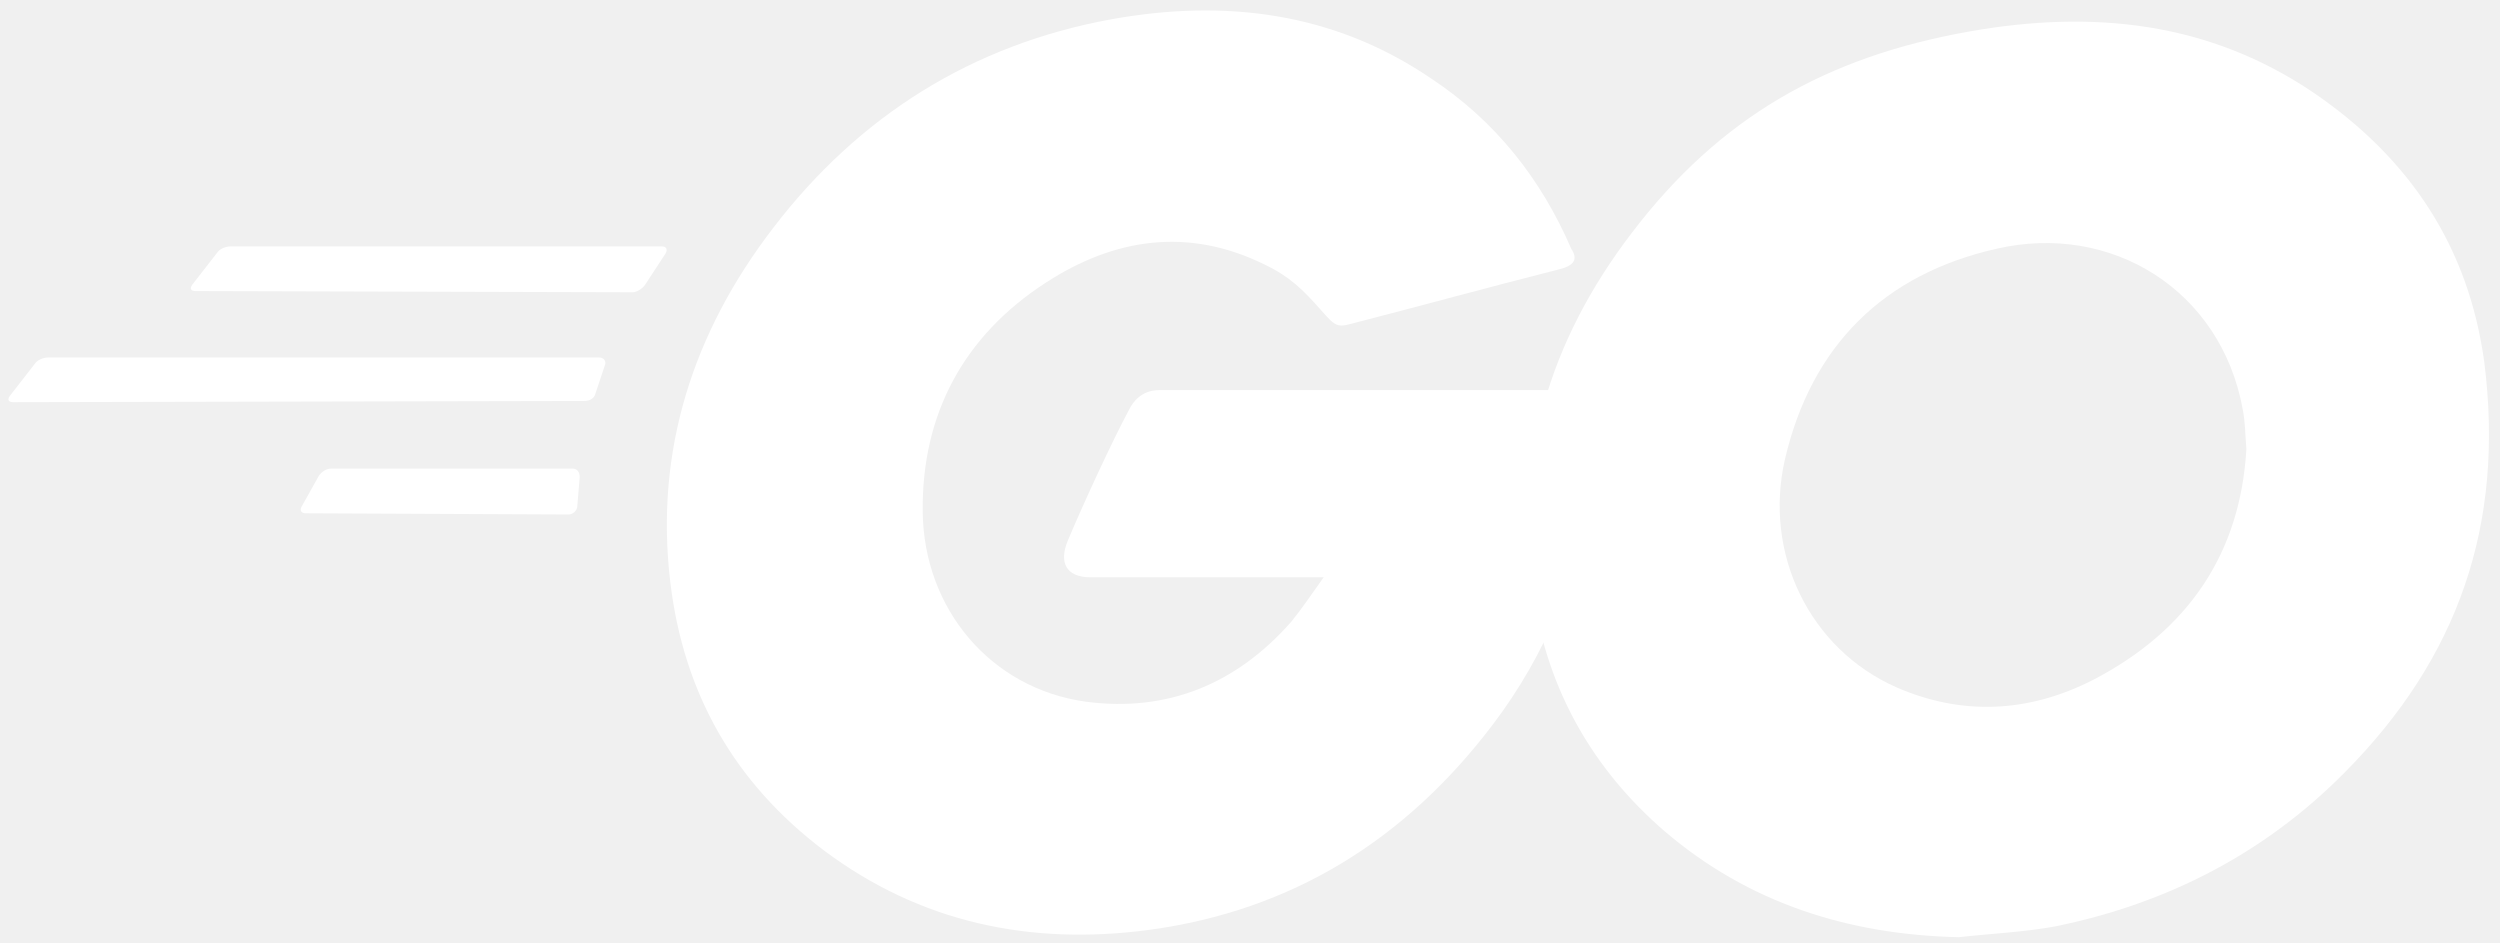
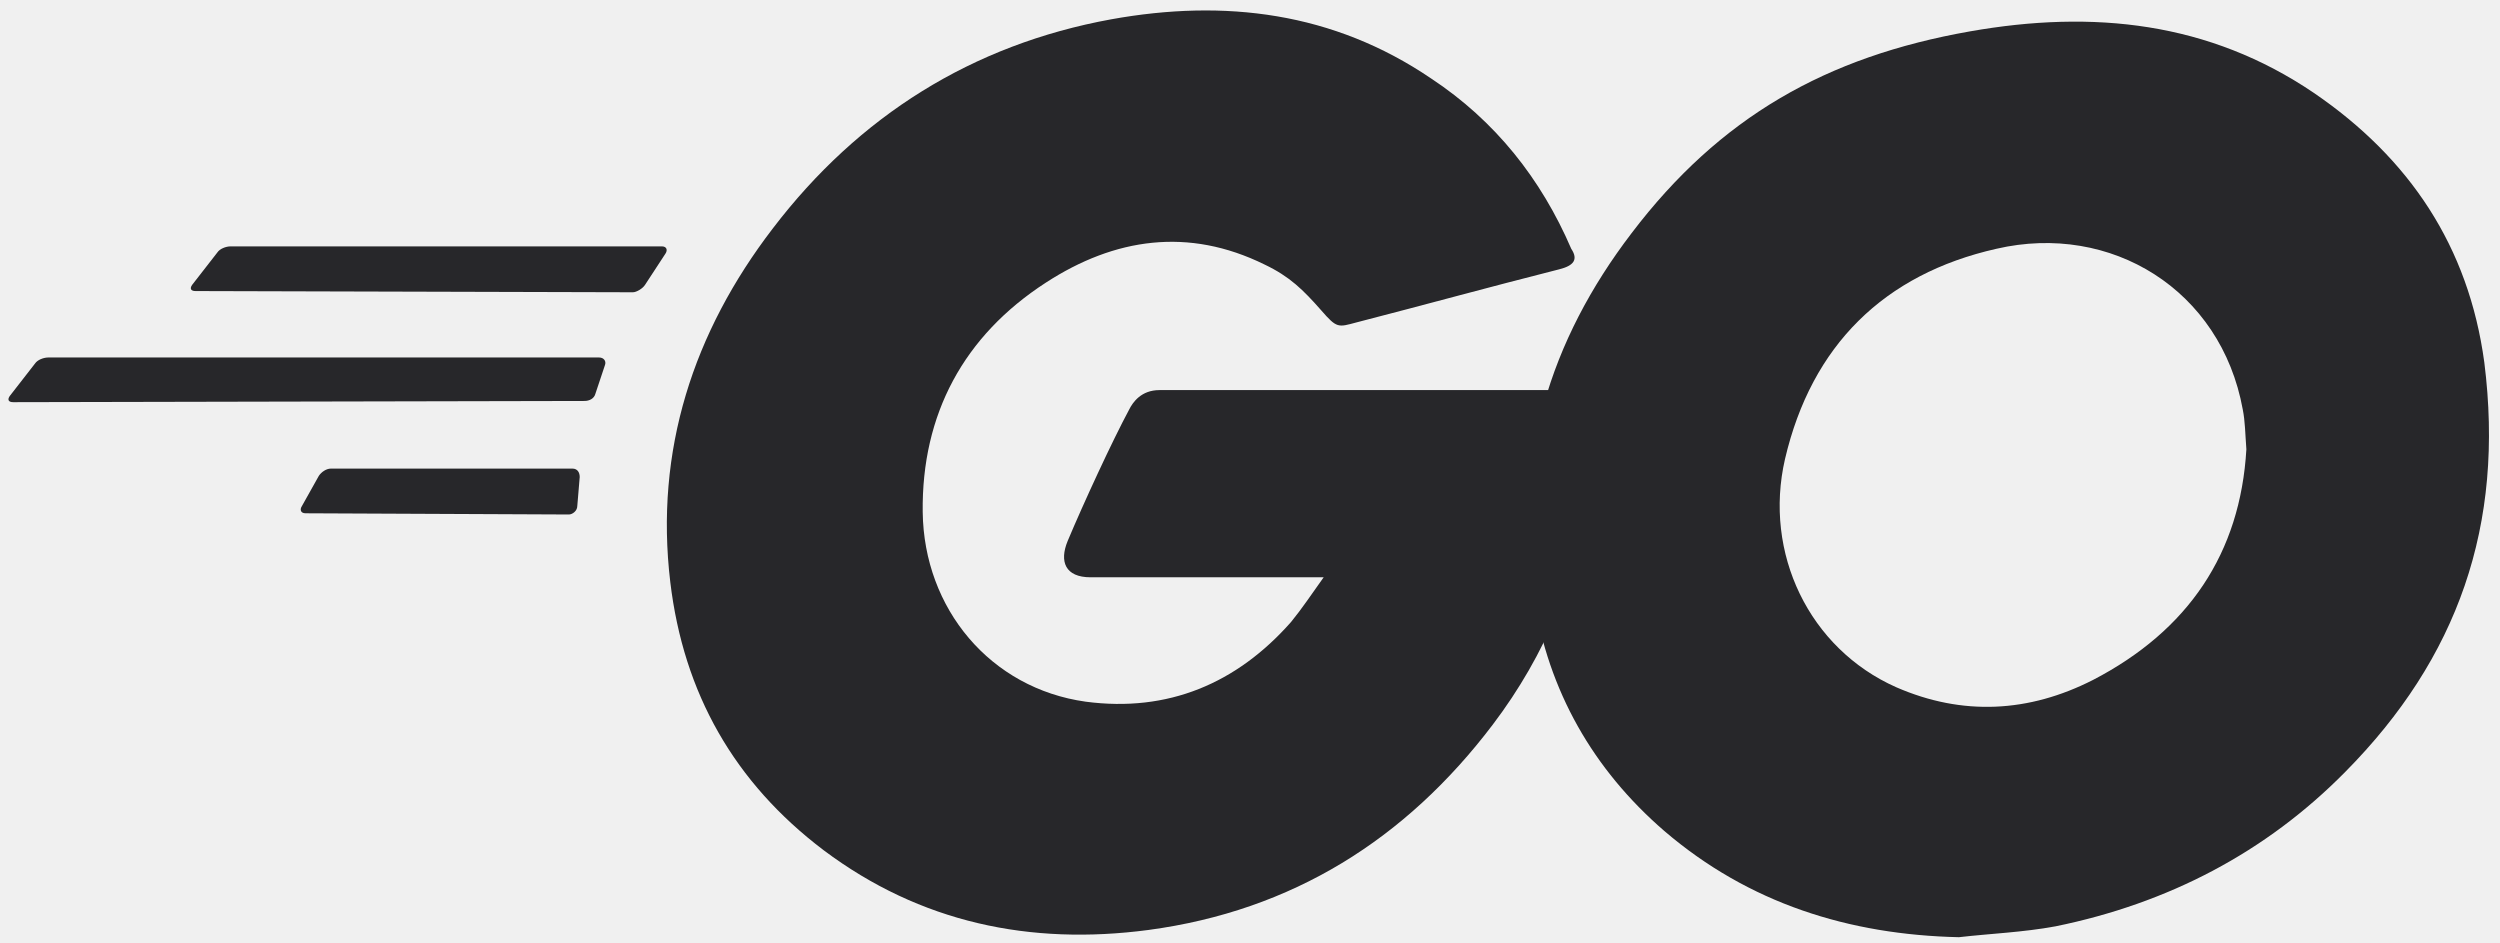
<svg xmlns="http://www.w3.org/2000/svg" height="78" viewBox="0 0 207 78" width="207">
-   <g fill="#fff" fill-rule="evenodd">
+   <g fill="#27272a" fill-rule="evenodd">
    <path d="m16.2 24.1c-.4 0-.5-.2-.3-.5l2.1-2.7c.2-.3.7-.5 1.1-.5h35.7c.4 0 .5.3.3.6l-1.7 2.6c-.2.3-.7.6-1 .6z" />
    <path d="m1.1 33.3c-.4 0-.5-.2-.3-.5l2.1-2.7c.2-.3.7-.5 1.1-.5h45.6c.4 0 .6.3.5.6l-.8 2.4c-.1.4-.5.6-.9.6z" />
    <path d="m25.3 42.5c-.4 0-.5-.3-.3-.6l1.4-2.5c.2-.3.6-.6 1-.6h20c.4 0 .6.3.6.7l-.2 2.4c0 .4-.4.7-.7.7z" />
    <g transform="translate(55)">
      <path d="m74.1 22.3c-6.3 1.6-10.6 2.8-16.8 4.4-1.5.4-1.6.5-2.9-1-1.5-1.7-2.6-2.8-4.7-3.8-6.3-3.1-12.4-2.2-18.1 1.5-6.8 4.4-10.3 10.9-10.2 19 .1 8 5.6 14.6 13.5 15.7 6.8.9 12.5-1.5 17-6.6.9-1.1 1.7-2.3 2.7-3.7-3.6 0-8.1 0-19.3 0-2.1 0-2.6-1.3-1.9-3 1.3-3.1 3.7-8.3 5.1-10.9.3-.6 1-1.6 2.5-1.6h36.4c-.2 2.7-.2 5.4-.6 8.1-1.1 7.2-3.8 13.8-8.2 19.6-7.2 9.5-16.6 15.4-28.5 17-9.8 1.3-18.9-.6-26.9-6.6-7.4-5.6-11.6-13-12.7-22.2-1.3-10.9 1.9-20.7 8.5-29.3 7.1-9.3 16.5-15.2 28-17.3 9.4-1.7 18.4-.6 26.5 4.9 5.3 3.5 9.1 8.3 11.6 14.1.6.9.2 1.4-1 1.7z" />
      <path d="m107.2 77.6c-9.1-.2-17.4-2.8-24.4-8.8-5.9-5.1-9.6-11.6-10.8-19.3-1.8-11.3 1.3-21.3 8.1-30.2 7.3-9.6 16.1-14.6 28-16.7 10.2-1.8 19.8-.8 28.5 5.1 7.9 5.4 12.8 12.7 14.1 22.3 1.7 13.5-2.2 24.5-11.5 33.9-6.6 6.7-14.7 10.9-24 12.8-2.7.5-5.4.6-8 .9zm23.8-40.4c-.1-1.3-.1-2.3-.3-3.3-1.8-9.9-10.9-15.5-20.4-13.3-9.3 2.1-15.3 8-17.5 17.4-1.8 7.8 2 15.7 9.2 18.9 5.5 2.4 11 2.1 16.3-.6 7.9-4.1 12.2-10.5 12.7-19.1z" fill-rule="nonzero" />
    </g>
  </g>
</svg>
